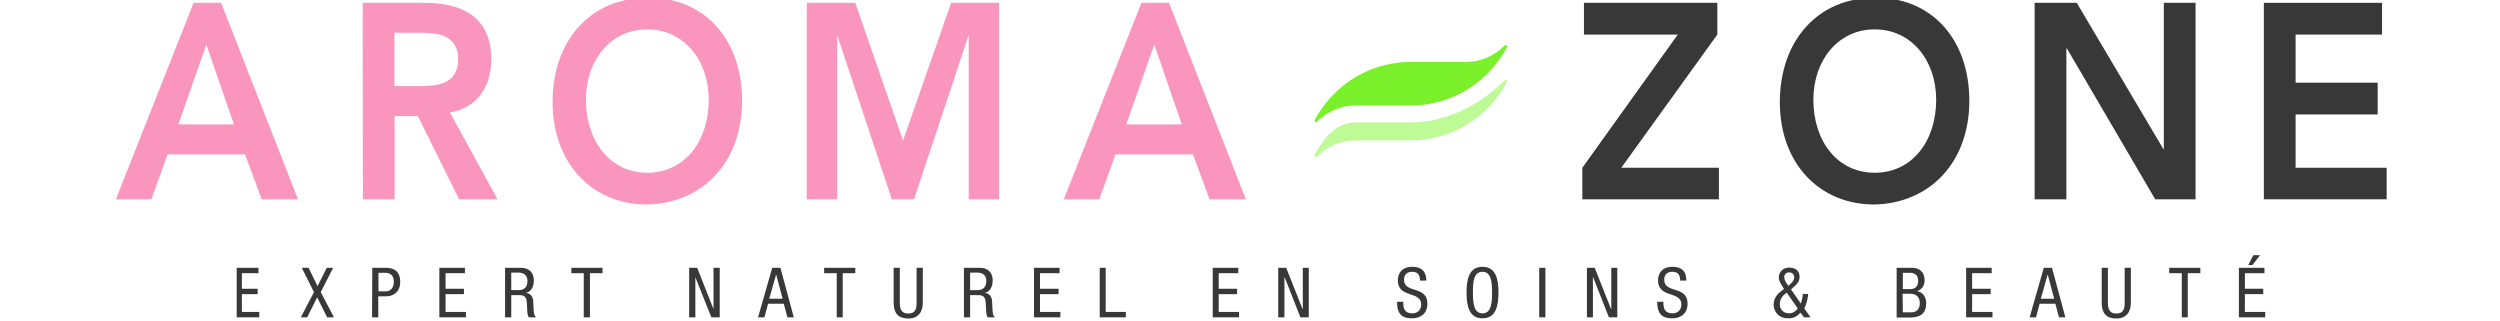
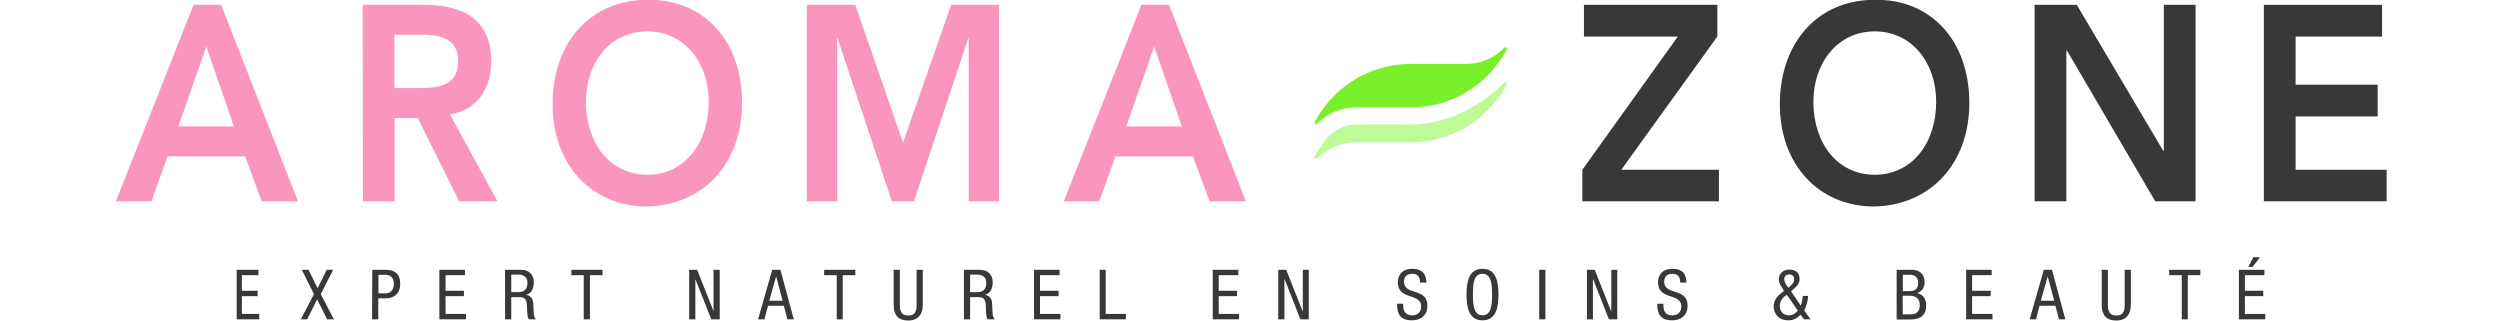
<svg xmlns="http://www.w3.org/2000/svg" version="1.1" id="svg88" x="0px" y="0px" viewBox="0 0 1252 160.5" style="enable-background:new 0 0 1252 160.5;" xml:space="preserve">
  <style type="text/css">
	.st0{fill:#383838;}
	.st1{fill:#FA96BE;}
	.st2{fill:#7AF02B;}
	.st3{fill:#BEFA96;}
</style>
  <g id="g3806" transform="translate(-0.963297,2.514147)">
    <g id="g3761">
-       <polygon class="st0" points="130.8,156.4 119.5,156.4 119.5,131.6 130.4,131.6 130.4,134.3 122.1,134.3 122.1,142.1 130,142.1     130,144.8 122.1,144.8 122.1,153.7 130.8,153.7   " />
-       <polygon class="st0" points="151.6,156.4 158.2,143.8 152.1,131.6 155.5,131.6 160,140.8 164.6,131.6 167.8,131.6 161.6,143.8     168.2,156.4 164.8,156.4 159.8,146.4 154.8,156.4   " />
-       <path class="st0" d="M187.4,131.6h6.3c2.2,0,7.7,0,7.7,7.1c0,4.6-2.9,7.2-7.2,7.2h-3.8v10.5h-3.1L187.4,131.6L187.4,131.6z     M190.5,143.4h3.6c2.2,0,4.1-1.5,4.1-4.8c0-2.7-1.3-4.5-4.3-4.5h-3.4L190.5,143.4L190.5,143.4z" />
-       <polygon class="st0" points="234.3,156.4 221,156.4 221,131.6 233.8,131.6 233.8,134.3 224.1,134.3 224.1,142.1 233.3,142.1     233.3,144.8 224.1,144.8 224.1,153.7 234.3,153.7   " />
-       <path class="st0" d="M253.9,131.6h8c3.9,0,6.4,2.3,6.4,6.2c0,2.7-0.9,5.6-3.8,6.3v0.1c2.2,0.2,3.4,2,3.5,4.1l0.2,4.2    c0.1,2.7,0.6,3.4,1.3,3.9h-3.7c-0.5-0.5-0.8-2.4-0.8-3.6l-0.2-3.9c-0.2-3.4-2.1-3.6-3.7-3.6H257v11.1h-3.1V131.6L253.9,131.6z     M257,142.8h3c1.8,0,5.1,0,5.1-4.8c0-2.4-1.6-4-4.5-4H257V142.8L257,142.8z" />
-       <polygon class="st0" points="293.3,134.3 287.1,134.3 287.1,131.6 302.7,131.6 302.7,134.3 296.4,134.3 296.4,156.4 293.3,156.4       " />
-       <polygon class="st0" points="349.2,156.4 346.1,156.4 346.1,131.6 350.1,131.6 358.3,152.3 358.3,152.3 358.3,131.6 361.4,131.6     361.4,156.4 357.2,156.4 349.2,136.3 349.2,136.3   " />
-       <path class="st0" d="M387.7,131.6h4.1l6.7,24.8h-3.2l-1.8-6.8h-7.9l-1.8,6.8h-3.2L387.7,131.6z M386.2,147.1h6.7l-3.2-12h-0.1    L386.2,147.1z" />
-       <polygon class="st0" points="420,134.3 413.7,134.3 413.7,131.6 429.3,131.6 429.3,134.3 423,134.3 423,156.4 420,156.4   " />
-       <path class="st0" d="M448.5,131.6h3.1v17.5c0,3.7,1.2,5.4,4.2,5.4c3.3,0,4.2-1.9,4.2-5.4v-17.5h3.1v17.5c0,4.8-2.4,7.9-7.3,7.9    c-5,0-7.3-2.7-7.3-7.9L448.5,131.6L448.5,131.6z" />
-       <path class="st0" d="M483.7,131.6h8c3.9,0,6.4,2.3,6.4,6.2c0,2.7-0.9,5.6-3.8,6.3v0.1c2.2,0.2,3.4,2,3.5,4.1l0.2,4.2    c0.1,2.7,0.6,3.4,1.3,3.9h-3.7c-0.5-0.5-0.8-2.4-0.8-3.6l-0.2-3.9c-0.2-3.4-2.1-3.6-3.7-3.6h-4.1v11.1h-3.1L483.7,131.6z     M486.8,142.8h3c1.8,0,5.1,0,5.1-4.8c0-2.4-1.6-4-4.5-4h-3.6V142.8L486.8,142.8z" />
-       <polygon class="st0" points="532,156.4 518.8,156.4 518.8,131.6 531.6,131.6 531.6,134.3 521.8,134.3 521.8,142.1 531.1,142.1     531.1,144.8 521.8,144.8 521.8,153.7 532,153.7   " />
-       <polygon class="st0" points="564.8,156.4 551.7,156.4 551.7,131.6 554.7,131.6 554.7,153.7 564.8,153.7   " />
-       <polygon class="st0" points="621.5,156.4 608.3,156.4 608.3,131.6 621.1,131.6 621.1,134.3 611.3,134.3 611.3,142.1 620.5,142.1     620.5,144.8 611.3,144.8 611.3,153.7 621.5,153.7   " />
-       <polygon class="st0" points="644.2,156.4 641.1,156.4 641.1,131.6 645.1,131.6 653.3,152.3 653.4,152.3 653.4,131.6 656.4,131.6     656.4,156.4 652.2,156.4 644.3,136.3 644.2,136.3   " />
-       <path class="st0" d="M712.1,138c0-2.6-0.9-4.4-3.9-4.4c-2.6,0-4.1,1.4-4.1,4c0,7,11.7,2.8,11.7,11.9c0,5.7-4.2,7.4-7.7,7.4    c-5.8,0-7.5-3-7.5-8.3h3.1c0,2.8,0.2,5.8,4.7,5.8c2.4,0,4.3-1.7,4.3-4.4c0-7-11.7-3-11.7-12.1c0-2.3,1-6.8,7.3-6.8    c4.7,0,6.9,2.4,7,6.9L712.1,138z" />
-       <path class="st0" d="M751.4,144c0,6.3-1.1,12.9-8,12.9s-8-6.6-8-12.9c0-6.3,1.1-12.9,8-12.9S751.4,137.7,751.4,144 M738.6,144    c0,5.7,0.6,10.4,4.8,10.4s4.8-4.7,4.8-10.4s-0.6-10.4-4.8-10.4C739.1,133.6,738.6,138.2,738.6,144" />
-       <rect id="rect46" x="771.8" y="131.6" class="st0" width="3.1" height="24.8" />
-       <polygon class="st0" points="798.7,156.4 795.7,156.4 795.7,131.6 799.6,131.6 807.8,152.3 807.9,152.3 807.9,131.6 810.9,131.6     810.9,156.4 806.7,156.4 798.8,136.3 798.7,136.3   " />
-       <path class="st0" d="M842.4,138c0-2.6-0.9-4.4-3.9-4.4c-2.6,0-4.1,1.4-4.1,4c0,7,11.7,2.8,11.7,11.9c0,5.7-4.2,7.4-7.7,7.4    c-5.8,0-7.5-3-7.5-8.3h3.1c0,2.8,0.2,5.8,4.7,5.8c2.4,0,4.3-1.7,4.3-4.4c0-7-11.7-3-11.7-12.1c0-2.3,1-6.8,7.3-6.8    c4.7,0,6.9,2.4,6.9,6.9L842.4,138z" />
-       <path class="st0" d="M902.8,149.5c0.5-1.3,0.8-2.6,1-4.8h2.7c0,1.8-1.1,6-2,7.2l3.2,4.5h-3.3l-1.7-2.3c-1.9,1.8-3.4,2.8-6.1,2.8    c-6,0-7.4-4.6-7.4-6.9c0-2.6,1.4-4.9,3.4-6.4l1.8-1.4l-0.8-1.3c-0.9-1.4-1.8-2.8-1.8-4.5c0-2.9,2.3-4.9,5.1-4.9    c3.1,0,5.3,1.4,5.3,4.7c0,2.4-1.7,4-3.4,5.4l-0.9,0.8L902.8,149.5z M895.8,144.1c-2,1.2-3.5,3.1-3.5,5.7c0,3,2.1,4.6,4.6,4.6    c1.9,0,3.3-1,4.4-2.4L895.8,144.1z M897.3,140c1.1-1.1,2.2-2,2.2-3.7c0-1.4-1-2.4-2.5-2.4s-2.5,1-2.5,2.4c0,1.1,0.7,2.4,1.5,3.5    l0.6,0.8L897.3,140z" />
-       <path class="st0" d="M950.8,131.6h7.6c3.2,0,6.4,1.5,6.4,6.4c0,2.3-1.3,4.5-3.6,5.2v0.1c3,0.7,4.4,3.1,4.4,6.1c0,5-2.9,7.1-8,7.1    h-6.8L950.8,131.6L950.8,131.6z M953.9,142.3h3.5c1.3,0,4.2-0.3,4.2-4.1c0-2.6-1.3-4.1-4.3-4.1h-3.4V142.3L953.9,142.3z     M953.9,153.9h4.2c3.2,0,4.3-2.2,4.3-4.6c0-3.4-2.2-4.7-4.9-4.7h-3.7L953.9,153.9L953.9,153.9z" />
-       <polygon class="st0" points="998.8,156.4 985.6,156.4 985.6,131.6 998.4,131.6 998.4,134.3 988.6,134.3 988.6,142.1 997.9,142.1     997.9,144.8 988.6,144.8 988.6,153.7 998.8,153.7   " />
-       <path class="st0" d="M1024.5,131.6h4.1l6.7,24.8h-3.2l-1.8-6.8h-7.9l-1.8,6.8h-3.2L1024.5,131.6z M1023,147.1h6.7l-3.2-12h-0.1    L1023,147.1z" />
-       <path class="st0" d="M1053.5,131.6h3.1v17.5c0,3.7,1.2,5.4,4.2,5.4c3.3,0,4.2-1.9,4.2-5.4v-17.5h3.1v17.5c0,4.8-2.4,7.9-7.3,7.9    c-5,0-7.3-2.7-7.3-7.9V131.6L1053.5,131.6z" />
-       <polygon class="st0" points="1093.6,134.3 1087.3,134.3 1087.3,131.6 1102.9,131.6 1102.9,134.3 1096.6,134.3 1096.6,156.4     1093.6,156.4   " />
-       <path class="st0" d="M1122.2,131.6h12.8v2.7h-9.8v7.8h9.2v2.7h-9.2v8.9h10.2v2.7h-13.2V131.6z M1129.4,125.3h3.4l-3.8,4.9h-2.1    L1129.4,125.3z" />
+       <polygon class="st0" points="130.8,157.4 119.5,157.4 119.5,132.6 130.4,132.6 130.4,135.3 122.1,135.3 122.1,143.1 130,143.1     130,145.8 122.1,145.8 122.1,154.7 130.8,154.7   " />
+       <polygon class="st0" points="151.6,157.4 158.2,144.8 152.1,132.6 155.5,132.6 160,141.8 164.6,132.6 167.8,132.6 161.6,144.8     168.2,157.4 164.8,157.4 159.8,147.4 154.8,157.4   " />
+       <path class="st0" d="M187.4,132.6h6.3c2.2,0,7.7,0,7.7,7.1c0,4.6-2.9,7.2-7.2,7.2h-3.8v10.5h-3.1L187.4,132.6L187.4,132.6z     M190.5,144.4h3.6c2.2,0,4.1-1.5,4.1-4.8c0-2.7-1.3-4.5-4.3-4.5h-3.4L190.5,144.4L190.5,144.4z" />
+       <polygon class="st0" points="234.3,157.4 221,157.4 221,132.6 233.8,132.6 233.8,135.3 224.1,135.3 224.1,143.1 233.3,143.1     233.3,145.8 224.1,145.8 224.1,154.7 234.3,154.7   " />
+       <path class="st0" d="M253.9,132.6h8c3.9,0,6.4,2.3,6.4,6.2c0,2.7-0.9,5.6-3.8,6.3v0.1c2.2,0.2,3.4,2,3.5,4.1l0.2,4.2    c0.1,2.7,0.6,3.4,1.3,3.9h-3.7c-0.5-0.5-0.8-2.4-0.8-3.6l-0.2-3.9c-0.2-3.4-2.1-3.6-3.7-3.6H257v11.1h-3.1V132.6L253.9,132.6z     M257,143.8h3c1.8,0,5.1,0,5.1-4.8c0-2.4-1.6-4-4.5-4H257V143.8L257,143.8z" />
+       <polygon class="st0" points="293.3,135.3 287.1,135.3 287.1,132.6 302.7,132.6 302.7,135.3 296.4,135.3 296.4,157.4 293.3,157.4       " />
+       <polygon class="st0" points="349.2,157.4 346.1,157.4 346.1,132.6 350.1,132.6 358.3,153.3 358.3,153.3 358.3,132.6 361.4,132.6     361.4,157.4 357.2,157.4 349.2,137.3 349.2,137.3   " />
+       <path class="st0" d="M387.7,132.6h4.1l6.7,24.8h-3.2l-1.8-6.8h-7.9l-1.8,6.8h-3.2L387.7,132.6z M386.2,148.1h6.7l-3.2-12h-0.1    L386.2,148.1z" />
+       <polygon class="st0" points="420,135.3 413.7,135.3 413.7,132.6 429.3,132.6 429.3,135.3 423,135.3 423,157.4 420,157.4   " />
+       <path class="st0" d="M448.5,132.6h3.1v17.5c0,3.7,1.2,5.4,4.2,5.4c3.3,0,4.2-1.9,4.2-5.4v-17.5h3.1v17.5c0,4.8-2.4,7.9-7.3,7.9    c-5,0-7.3-2.7-7.3-7.9L448.5,132.6L448.5,132.6z" />
+       <path class="st0" d="M483.7,132.6h8c3.9,0,6.4,2.3,6.4,6.2c0,2.7-0.9,5.6-3.8,6.3v0.1c2.2,0.2,3.4,2,3.5,4.1l0.2,4.2    c0.1,2.7,0.6,3.4,1.3,3.9h-3.7c-0.5-0.5-0.8-2.4-0.8-3.6l-0.2-3.9c-0.2-3.4-2.1-3.6-3.7-3.6h-4.1v11.1h-3.1L483.7,132.6z     M486.8,143.8h3c1.8,0,5.1,0,5.1-4.8c0-2.4-1.6-4-4.5-4h-3.6V143.8L486.8,143.8z" />
+       <polygon class="st0" points="532,157.4 518.8,157.4 518.8,132.6 531.6,132.6 531.6,135.3 521.8,135.3 521.8,143.1 531.1,143.1     531.1,145.8 521.8,145.8 521.8,154.7 532,154.7   " />
+       <polygon class="st0" points="564.8,157.4 551.7,157.4 551.7,132.6 554.7,132.6 554.7,154.7 564.8,154.7   " />
+       <polygon class="st0" points="621.5,157.4 608.3,157.4 608.3,132.6 621.1,132.6 621.1,135.3 611.3,135.3 611.3,143.1 620.5,143.1     620.5,145.8 611.3,145.8 611.3,154.7 621.5,154.7   " />
+       <polygon class="st0" points="644.2,157.4 641.1,157.4 641.1,132.6 645.1,132.6 653.3,153.3 653.4,153.3 653.4,132.6 656.4,132.6     656.4,157.4 652.2,157.4 644.3,137.3 644.2,137.3   " />
+       <path class="st0" d="M712.1,139c0-2.6-0.9-4.4-3.9-4.4c-2.6,0-4.1,1.4-4.1,4c0,7,11.7,2.8,11.7,11.9c0,5.7-4.2,7.4-7.7,7.4    c-5.8,0-7.5-3-7.5-8.3h3.1c0,2.8,0.2,5.8,4.7,5.8c2.4,0,4.3-1.7,4.3-4.4c0-7-11.7-3-11.7-12.1c0-2.3,1-6.8,7.3-6.8    c4.7,0,6.9,2.4,7,6.9L712.1,139z" />
+       <path class="st0" d="M751.4,145c0,6.3-1.1,12.9-8,12.9s-8-6.6-8-12.9c0-6.3,1.1-12.9,8-12.9S751.4,138.7,751.4,145 M738.6,145    c0,5.7,0.6,10.4,4.8,10.4s4.8-4.7,4.8-10.4s-0.6-10.4-4.8-10.4C739.1,134.6,738.6,139.2,738.6,145" />
+       <rect id="rect46" x="771.8" y="132.6" class="st0" width="3.1" height="24.8" />
+       <polygon class="st0" points="798.7,157.4 795.7,157.4 795.7,132.6 799.6,132.6 807.8,153.3 807.9,153.3 807.9,132.6 810.9,132.6     810.9,157.4 806.7,157.4 798.8,137.3 798.7,137.3   " />
+       <path class="st0" d="M842.4,139c0-2.6-0.9-4.4-3.9-4.4c-2.6,0-4.1,1.4-4.1,4c0,7,11.7,2.8,11.7,11.9c0,5.7-4.2,7.4-7.7,7.4    c-5.8,0-7.5-3-7.5-8.3h3.1c0,2.8,0.2,5.8,4.7,5.8c2.4,0,4.3-1.7,4.3-4.4c0-7-11.7-3-11.7-12.1c0-2.3,1-6.8,7.3-6.8    c4.7,0,6.9,2.4,6.9,6.9L842.4,139z" />
+       <path class="st0" d="M902.8,150.5c0.5-1.3,0.8-2.6,1-4.8h2.7c0,1.8-1.1,6-2,7.2l3.2,4.5h-3.3l-1.7-2.3c-1.9,1.8-3.4,2.8-6.1,2.8    c-6,0-7.4-4.6-7.4-6.9c0-2.6,1.4-4.9,3.4-6.4l1.8-1.4l-0.8-1.3c-0.9-1.4-1.8-2.8-1.8-4.5c0-2.9,2.3-4.9,5.1-4.9    c3.1,0,5.3,1.4,5.3,4.7c0,2.4-1.7,4-3.4,5.4l-0.9,0.8L902.8,150.5z M895.8,145.1c-2,1.2-3.5,3.1-3.5,5.7c0,3,2.1,4.6,4.6,4.6    c1.9,0,3.3-1,4.4-2.4L895.8,145.1z M897.3,141c1.1-1.1,2.2-2,2.2-3.7c0-1.4-1-2.4-2.5-2.4s-2.5,1-2.5,2.4c0,1.1,0.7,2.4,1.5,3.5    l0.6,0.8L897.3,141z" />
+       <path class="st0" d="M950.8,132.6h7.6c3.2,0,6.4,1.5,6.4,6.4c0,2.3-1.3,4.5-3.6,5.2v0.1c3,0.7,4.4,3.1,4.4,6.1c0,5-2.9,7.1-8,7.1    h-6.8L950.8,132.6L950.8,132.6z M953.9,143.3h3.5c1.3,0,4.2-0.3,4.2-4.1c0-2.6-1.3-4.1-4.3-4.1h-3.4V143.3L953.9,143.3z     M953.9,154.9h4.2c3.2,0,4.3-2.2,4.3-4.6c0-3.4-2.2-4.7-4.9-4.7h-3.7L953.9,154.9L953.9,154.9z" />
+       <polygon class="st0" points="998.8,157.4 985.6,157.4 985.6,132.6 998.4,132.6 998.4,135.3 988.6,135.3 988.6,143.1 997.9,143.1     997.9,145.8 988.6,145.8 988.6,154.7 998.8,154.7   " />
+       <path class="st0" d="M1024.5,132.6h4.1l6.7,24.8h-3.2l-1.8-6.8h-7.9l-1.8,6.8h-3.2L1024.5,132.6z M1023,148.1h6.7l-3.2-12h-0.1    L1023,148.1z" />
+       <path class="st0" d="M1053.5,132.6h3.1v17.5c0,3.7,1.2,5.4,4.2,5.4c3.3,0,4.2-1.9,4.2-5.4v-17.5h3.1v17.5c0,4.8-2.4,7.9-7.3,7.9    c-5,0-7.3-2.7-7.3-7.9L1053.5,132.6L1053.5,132.6z" />
+       <polygon class="st0" points="1093.6,135.3 1087.3,135.3 1087.3,132.6 1102.9,132.6 1102.9,135.3 1096.6,135.3 1096.6,157.4     1093.6,157.4   " />
+       <path class="st0" d="M1122.2,132.6h12.8v2.7h-9.8v7.8h9.2v2.7h-9.2v8.9h10.2v2.7h-13.2V132.6z M1129.4,126.3h3.4l-3.8,4.9h-2.1    L1129.4,126.3z" />
    </g>
    <g id="g3726">
-       <path class="st1" d="M97.9-1.1h13.8l38.5,98.4H132l-8.3-22.5H84.9l-8.1,22.5H59L97.9-1.1z M118.1,59.8l-13.8-40l-14,40H118.1z" />
-       <path class="st1" d="M182.6-1.1h31.1C230.9-1.1,247,5,247,27.1c0,14.2-7.5,24.6-20.7,26.7l23.8,43.5h-19.2l-20.7-41.7h-11.6v41.7    h-15.9L182.6-1.1z M210.9,40.6c9,0,19.5-0.8,19.5-13.6c0-11.7-9.9-13.1-18.1-13.1h-13.8v26.7H210.9z" />
-       <path class="st1" d="M325-3.6c27.9-0.6,47.6,20,47.6,51.6c0,30.7-19.7,51.3-47.6,51.9c-27.5,0-47.3-20.6-47.3-51.3    C277.7,17,297.4-3.6,325-3.6 M325.1,84c18.6,0,30.8-15.6,30.8-36.6c0-19.6-12.3-35.2-30.8-35.2s-30.7,15.6-30.7,35.2    C294.4,68.4,306.7,84,325.1,84" />
-       <polygon class="st1" points="447.6,97.3 420.4,15.6 420.2,15.6 420.2,97.3 405,97.3 405,-1.1 429.3,-1.1 453.2,67.9 477.3,-1.1     501.3,-1.1 501.3,97.3 486.1,97.3 486.1,15.6 485.9,15.6 458.7,97.3   " />
-       <path class="st1" d="M572.6-1.1h13.8l38.5,98.4h-18.2l-8.3-22.5h-38.8l-8.1,22.5h-17.8L572.6-1.1z M592.8,59.8l-13.8-40l-14,40    H592.8z" />
+       <path class="st1" d="M97.9-0.1h13.8l38.5,98.4H132l-8.3-22.5H84.9l-8.1,22.5H59L97.9-0.1z M118.1,60.8l-13.8-40l-14,40H118.1z" />
+       <path class="st1" d="M182.6-0.1h31.1C230.9-0.1,247,6,247,28.1c0,14.2-7.5,24.6-20.7,26.7l23.8,43.5h-19.2l-20.7-41.7h-11.6v41.7    h-15.9L182.6-0.1z M210.9,41.6c9,0,19.5-0.8,19.5-13.6c0-11.7-9.9-13.1-18.1-13.1h-13.8v26.7H210.9z" />
+       <path class="st1" d="M325-2.6c27.9-0.6,47.6,20,47.6,51.6c0,30.7-19.7,51.3-47.6,51.9c-27.5,0-47.3-20.6-47.3-51.3    C277.7,18,297.4-2.6,325-2.6 M325.1,85c18.6,0,30.8-15.6,30.8-36.6c0-19.6-12.3-35.2-30.8-35.2s-30.7,15.6-30.7,35.2    C294.4,69.4,306.7,85,325.1,85" />
+       <polygon class="st1" points="447.6,98.3 420.4,16.6 420.2,16.6 420.2,98.3 405,98.3 405,-0.1 429.3,-0.1 453.2,68.9 477.3,-0.1     501.3,-0.1 501.3,98.3 486.1,98.3 486.1,16.6 485.9,16.6 458.7,98.3   " />
+       <path class="st1" d="M572.6-0.1h13.8l38.5,98.4h-18.2l-8.3-22.5h-38.8l-8.1,22.5h-17.8L572.6-0.1z M592.8,60.8l-13.8-40l-14,40    H592.8z" />
    </g>
    <g id="g3732">
-       <polygon class="st0" points="793.4,81.5 841.2,14.8 794.2,14.8 794.2,-1.1 861,-1.1 861,14.8 812.9,81.5 861.8,81.5 861.8,97.3     793.4,97.3   " />
-       <path class="st0" d="M939.6-3.6c27.9-0.6,47.6,20,47.6,51.6c0,30.7-19.7,51.3-47.6,51.9c-27.5,0-47.3-20.6-47.3-51.3    C892.4,17,912.1-3.6,939.6-3.6 M939.8,84c18.6,0,30.8-15.6,30.8-36.6c0-19.6-12.3-35.2-30.8-35.2c-18.4,0-30.7,15.6-30.7,35.2    C909.1,68.4,921.3,84,939.8,84" />
-       <polygon class="st0" points="1036.1,21.8 1035.8,21.8 1035.8,97.3 1019.9,97.3 1019.9,-1.1 1041,-1.1 1084.3,72 1084.6,72.3     1084.3,72.3 1084.6,72 1084.6,-1.1 1100.5,-1.1 1100.5,97.3 1080.3,97.3   " />
-       <polygon class="st0" points="1196.2,97.3 1134.7,97.3 1134.7,-1.1 1193.9,-1.1 1193.9,14.8 1150.6,14.8 1150.6,38.9 1191.7,38.9     1191.7,54.8 1150.6,54.8 1150.6,81.5 1196.2,81.5   " />
+       <polygon class="st0" points="793.4,82.5 841.2,15.8 794.2,15.8 794.2,-0.1 861,-0.1 861,15.8 812.9,82.5 861.8,82.5 861.8,98.3     793.4,98.3   " />
+       <path class="st0" d="M939.6-2.6c27.9-0.6,47.6,20,47.6,51.6c0,30.7-19.7,51.3-47.6,51.9c-27.5,0-47.3-20.6-47.3-51.3    C892.4,18,912.1-2.6,939.6-2.6 M939.8,85c18.6,0,30.8-15.6,30.8-36.6c0-19.6-12.3-35.2-30.8-35.2c-18.4,0-30.7,15.6-30.7,35.2    C909.1,69.4,921.3,85,939.8,85" />
+       <polygon class="st0" points="1036.1,22.8 1035.8,22.8 1035.8,98.3 1019.9,98.3 1019.9,-0.1 1041,-0.1 1084.3,73 1084.6,73.3     1084.3,73.3 1084.6,73 1084.6,-0.1 1100.5,-0.1 1100.5,98.3 1080.3,98.3   " />
+       <polygon class="st0" points="1196.2,98.3 1134.7,98.3 1134.7,-0.1 1193.9,-0.1 1193.9,15.8 1150.6,15.8 1150.6,39.9 1191.7,39.9     1191.7,55.8 1150.6,55.8 1150.6,82.5 1196.2,82.5   " />
    </g>
    <g id="g3771">
-       <path class="st2" d="M659.5,57.4c1.1-2.2,2.9-4.9,4.6-7.2c9.9-13.2,25.7-21.7,43.4-21.7h27.6c7.5,0,14.3-3.1,19.1-8    c0.3-0.4,0.8-0.5,1.2-0.3c0.5,0.2,0.3,0.8,0.1,1.2c-1.1,2.2-2.9,4.9-4.6,7.2c-9.9,13.2-25.7,21.7-43.4,21.7h-27.6    c-7.5,0-14.3,3.1-19.2,8c-0.3,0.4-0.8,0.5-1.1,0.3C659.1,58.3,659.3,57.7,659.5,57.4" />
-       <path class="st3" d="M755.4,37.7c-0.4-0.2-0.8,0-1.2,0.3c-2.8,2.8-20.9,20.8-46.8,20.8l0,0h-27.6c-6.1,0-11.9,3.5-15.8,8.9    c-1.7,2.3-3.5,5-4.6,7.2c-0.2,0.4-0.4,1,0.1,1.2c0.4,0.2,0.8,0,1.1-0.3c4.9-4.9,11.7-8,19.2-8h27.6l0,0c17.8,0,33.5-8.5,43.4-21.7    c1.7-2.3,3.5-4.9,4.6-7.1C755.7,38.5,755.9,37.9,755.4,37.7" />
+       <path class="st2" d="M659.5,58.4c1.1-2.2,2.9-4.9,4.6-7.2c9.9-13.2,25.7-21.7,43.4-21.7h27.6c7.5,0,14.3-3.1,19.1-8    c0.3-0.4,0.8-0.5,1.2-0.3c0.5,0.2,0.3,0.8,0.1,1.2c-1.1,2.2-2.9,4.9-4.6,7.2c-9.9,13.2-25.7,21.7-43.4,21.7h-27.6    c-7.5,0-14.3,3.1-19.2,8c-0.3,0.4-0.8,0.5-1.1,0.3C659.1,59.3,659.3,58.7,659.5,58.4" />
+       <path class="st3" d="M755.4,38.7c-0.4-0.2-0.8,0-1.2,0.3c-2.8,2.8-20.9,20.8-46.8,20.8l0,0h-27.6c-6.1,0-11.9,3.5-15.8,8.9    c-1.7,2.3-3.5,5-4.6,7.2c-0.2,0.4-0.4,1,0.1,1.2c0.4,0.2,0.8,0,1.1-0.3c4.9-4.9,11.7-8,19.2-8h27.6l0,0c17.8,0,33.5-8.5,43.4-21.7    c1.7-2.3,3.5-4.9,4.6-7.1C755.7,39.5,755.9,38.9,755.4,38.7" />
    </g>
  </g>
</svg>
